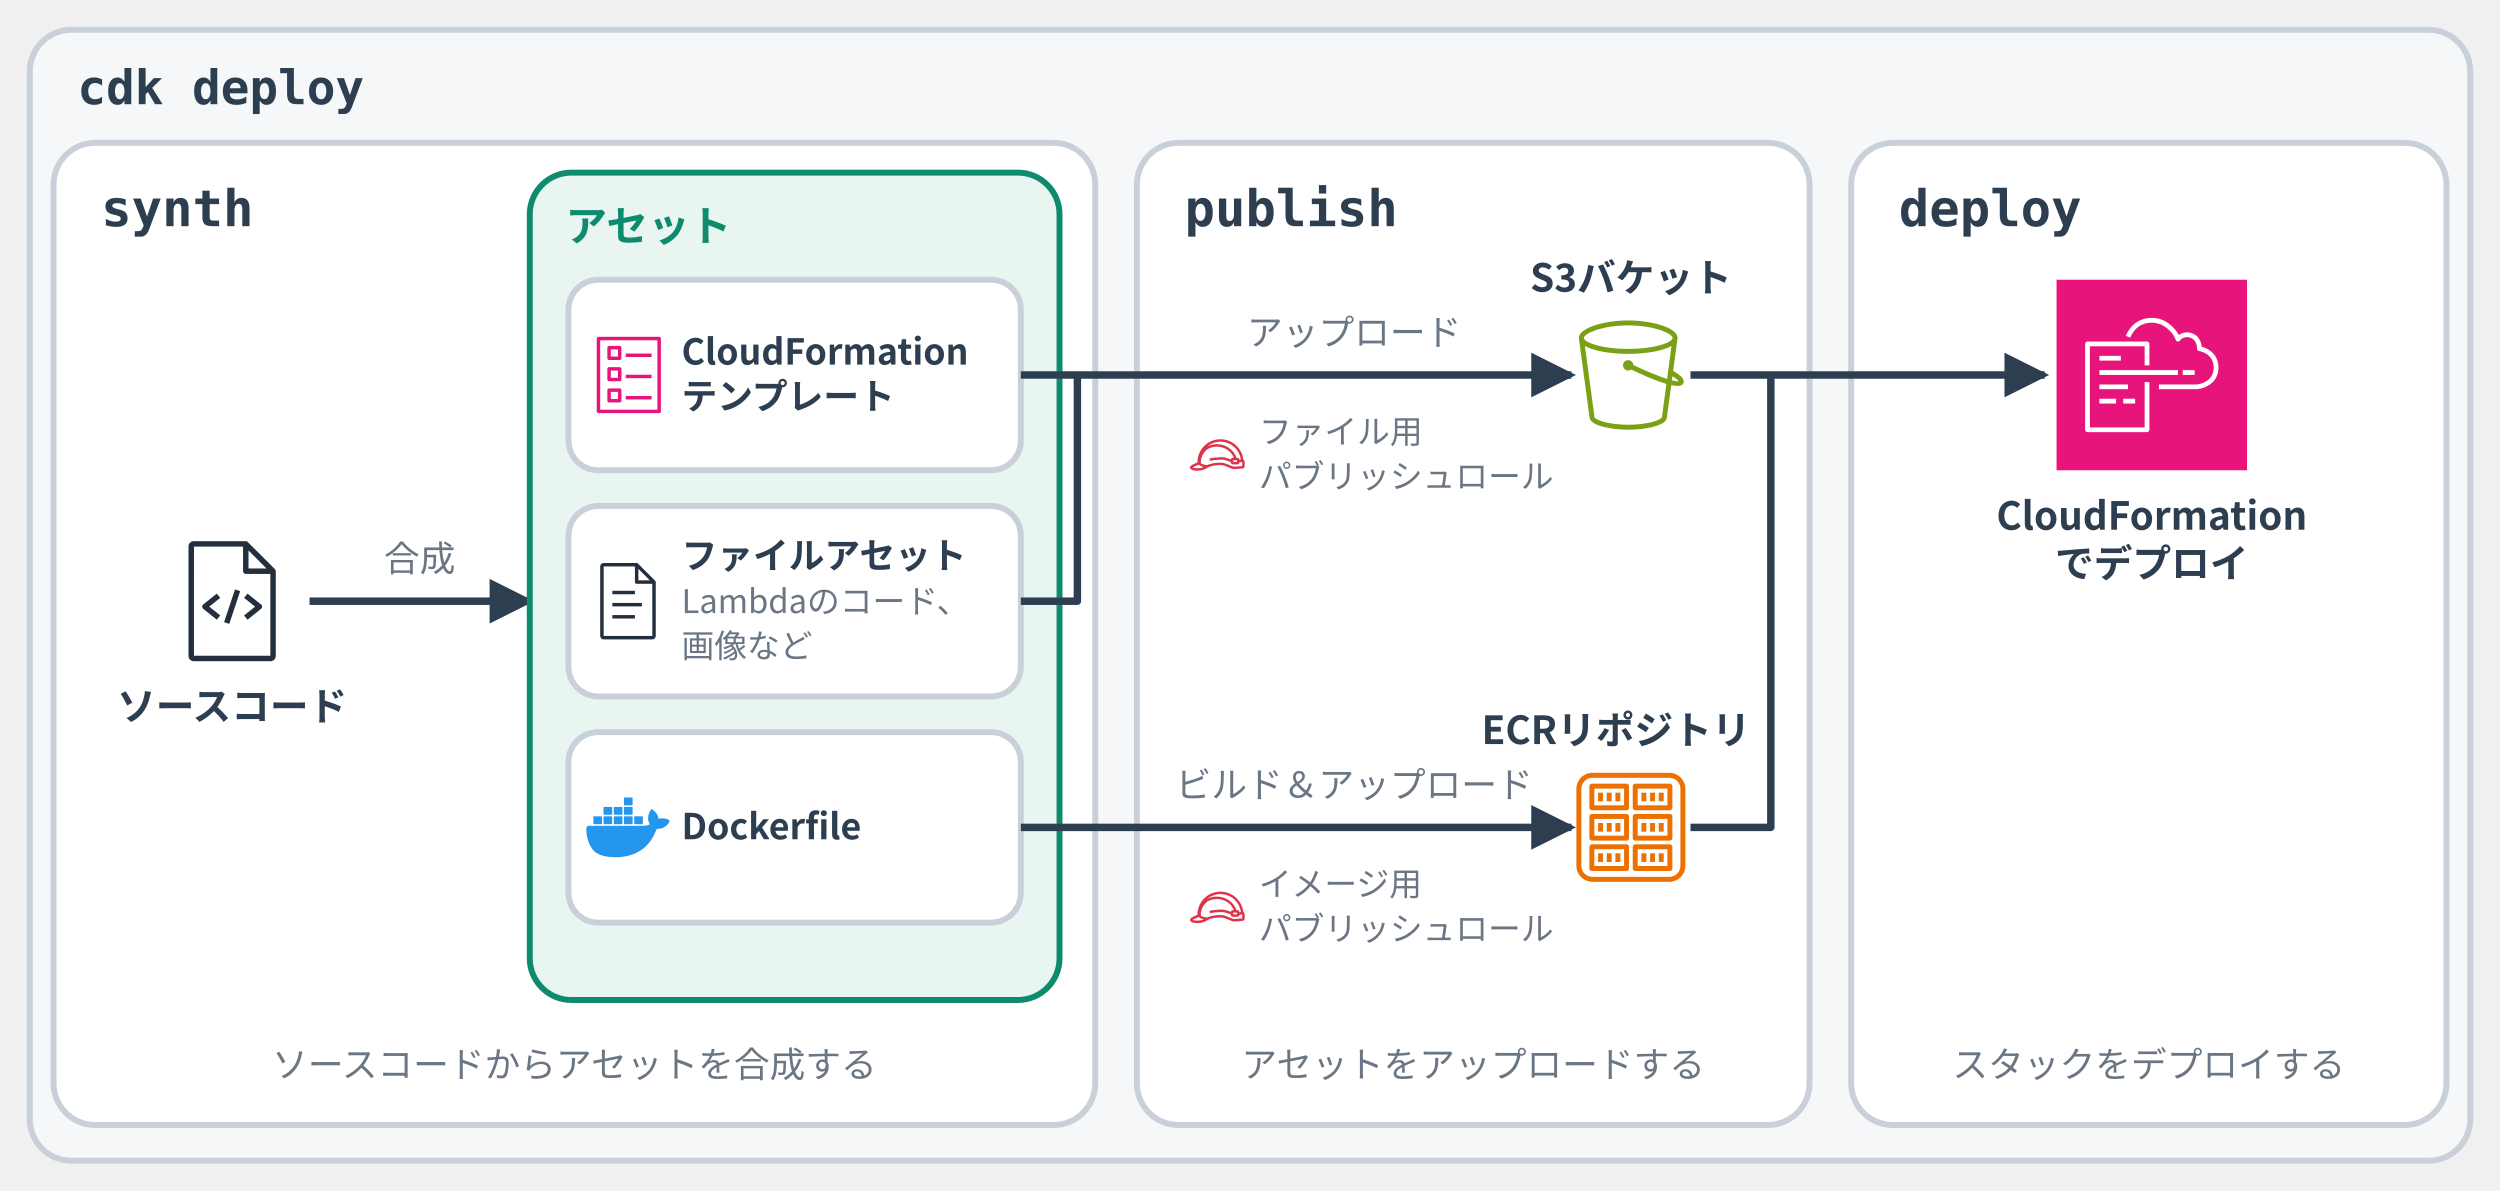
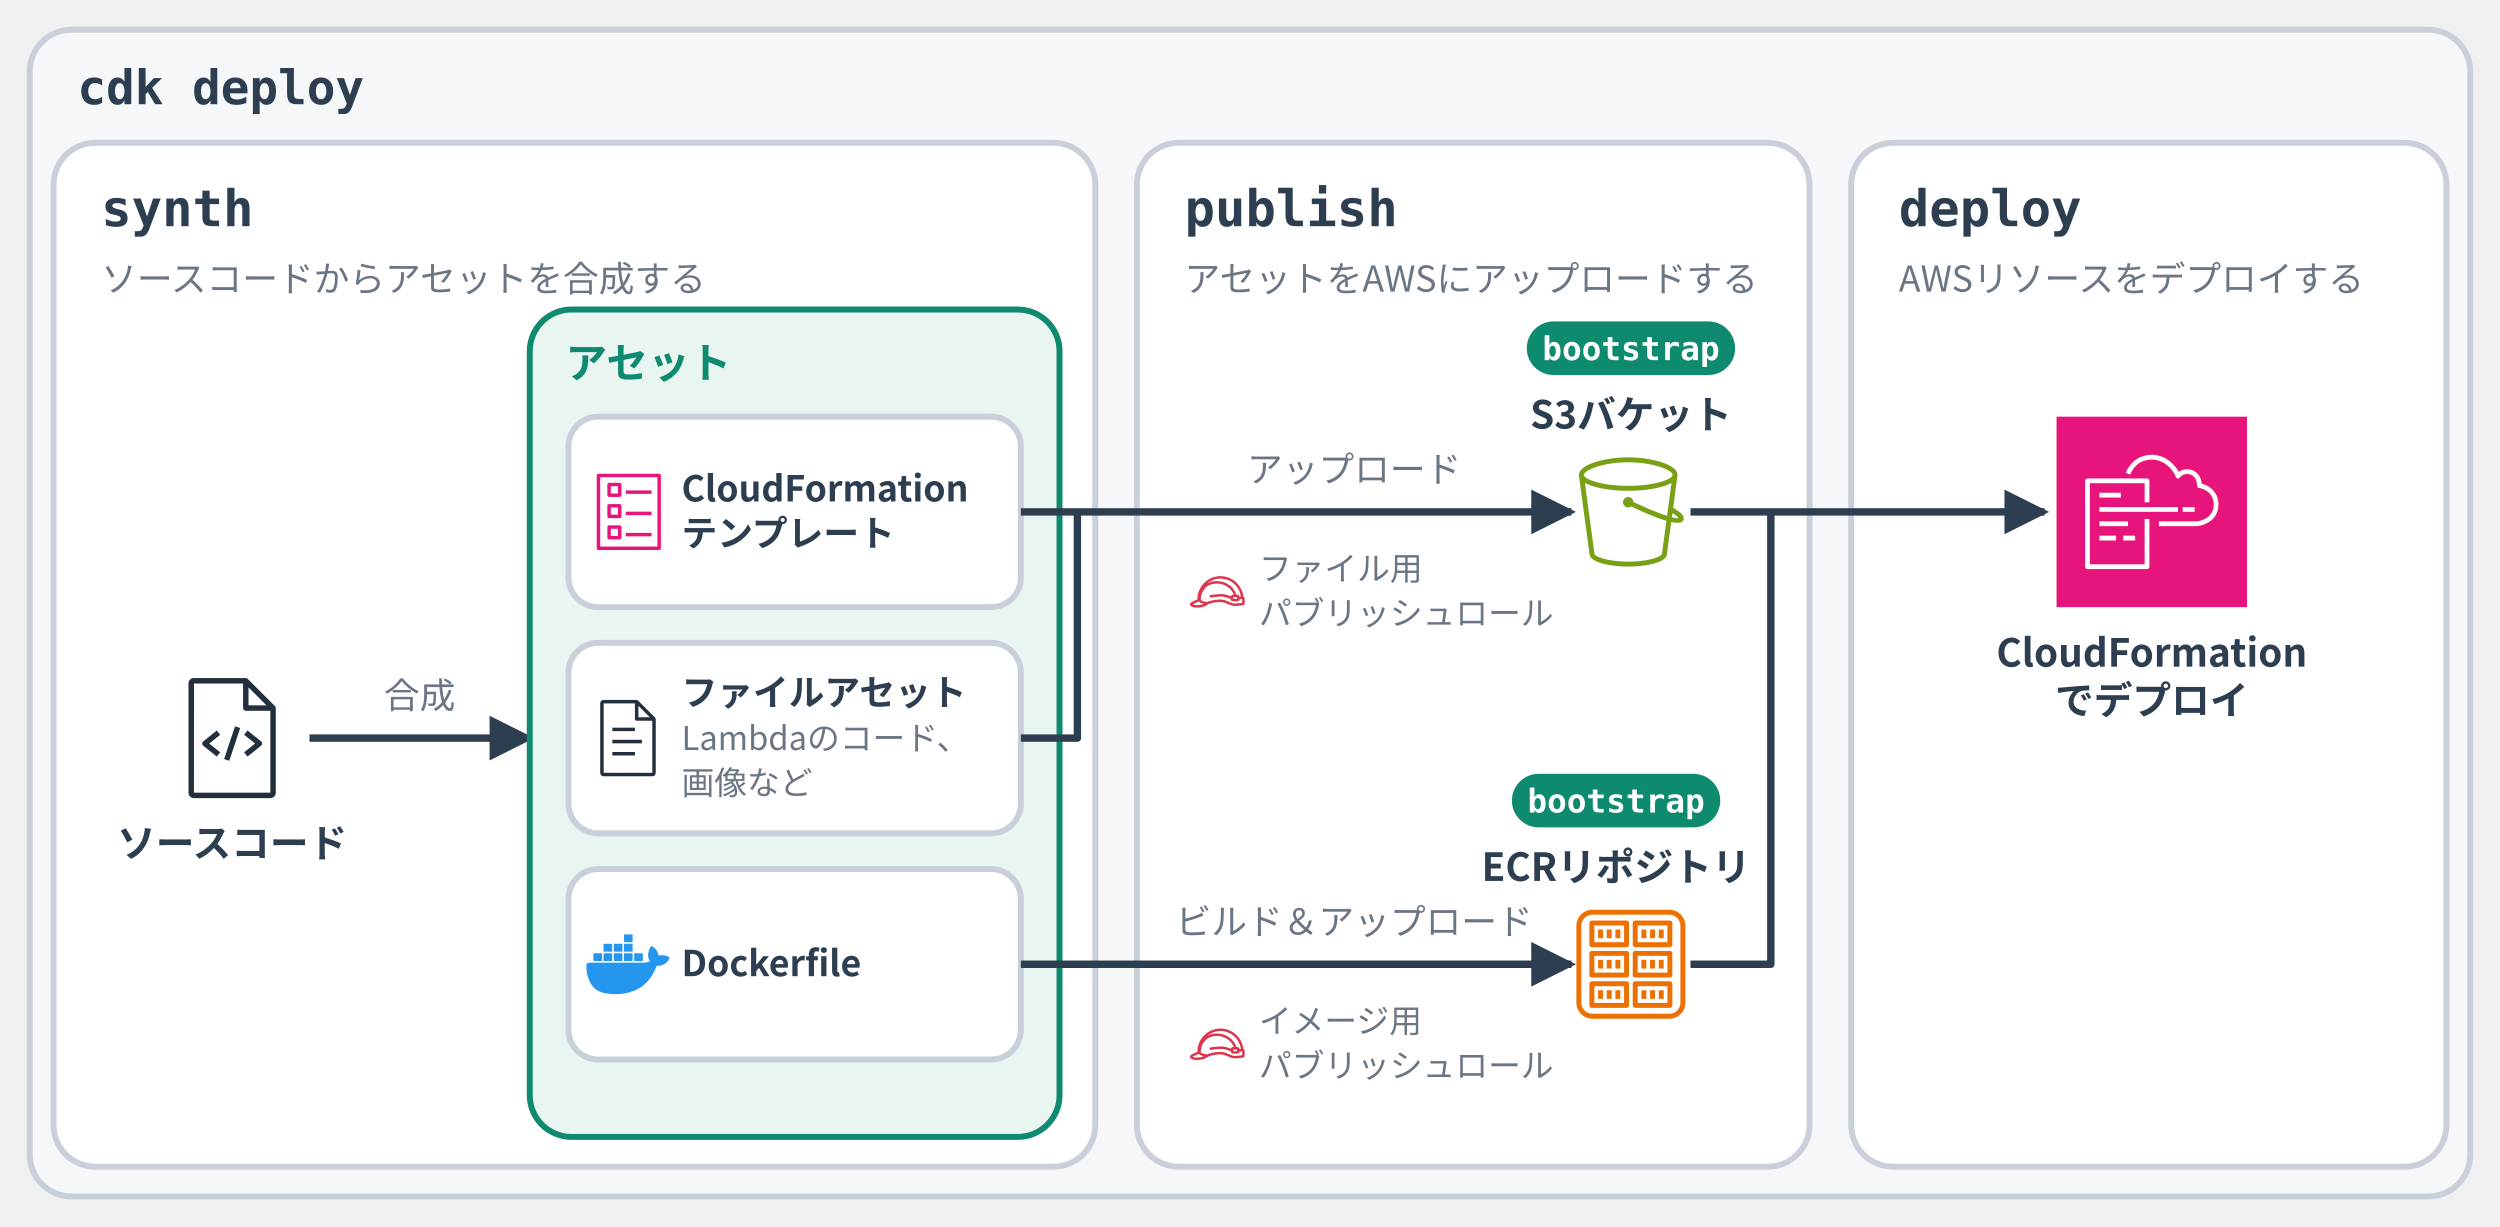
- <svg xmlns="http://www.w3.org/2000/svg" viewBox="0 96 840 400" width="100%" font-family="'Noto Sans JP', 'Noto Sans CJK JP', 'Hiragino Sans', sans-serif">
+ <svg xmlns="http://www.w3.org/2000/svg" viewBox="0 96 840 412" width="100%" font-family="'Noto Sans JP', 'Noto Sans CJK JP', 'Hiragino Sans', sans-serif">
  <defs>
    <marker id="mInk" viewBox="0 0 10 10" refX="9" refY="5" markerWidth="6" markerHeight="6" orient="auto">
      <path d="M0,0 L10,5 L0,10 z" fill="#2c3e50" />
    </marker>
    <marker id="mGreen" viewBox="0 0 10 10" refX="9" refY="5" markerWidth="6" markerHeight="6" orient="auto">
      <path d="M0,0 L10,5 L0,10 z" fill="#0E8A6E" />
    </marker>
  </defs>
  <g transform="translate(-157,88)">
-     <rect x="167" y="18" width="820" height="380" rx="14" fill="#f5f7f9" stroke="#c9d0d9" stroke-width="2" />
+     <rect x="167" y="18" width="820" height="392" rx="14" fill="#f5f7f9" stroke="#c9d0d9" stroke-width="2" />
    <text x="183" y="43" text-anchor="start" font-size="16" font-weight="700" font-family="'Fira Code', monospace" fill="#2c3e50">cdk deploy</text>
  </g>
  <g transform="translate(-157,88)">
-     <rect x="175" y="56" width="350" height="330" rx="14" fill="#ffffff" stroke="#c9d0d9" stroke-width="2" />
+     <rect x="175" y="56" width="350" height="344" rx="14" fill="#ffffff" stroke="#c9d0d9" stroke-width="2" />
    <text x="191" y="84" text-anchor="start" font-size="17" font-weight="700" font-family="'Fira Code', monospace" fill="#2c3e50">synth</text>
-     <text x="350" y="370" text-anchor="middle" font-size="12" fill="#6b7684">ソースコードからアセットを合成する</text>
+     <text x="191" y="106" text-anchor="start" font-size="12" fill="#6b7684">ソースコードからアセットを合成する</text>
  </g>
  <g transform="translate(-157,88)">
-     <svg x="213.0" y="188" width="44" height="44" viewBox="0 0 48 48">
+     <svg x="213.0" y="234" width="44" height="44" viewBox="0 0 48 48">
      <g id="i7-Icon-Resource/General-Resource/Res_Source-Code_48" stroke="none" stroke-width="1" fill="none" fill-rule="evenodd">
        <path d="M25.052,19.684 L26.948,20.317 L22.948,32.317 L21.052,31.684 L25.052,19.684 Z M34.625,25.22 C34.863,25.409 35,25.697 35,26 C35,26.304 34.863,26.592 34.625,26.781 L29.625,30.781 L28.375,29.22 L32.4,26 L28.375,22.781 L29.625,21.22 L34.625,25.22 Z M19.625,22.781 L15.601,26 L19.625,29.22 L18.375,30.781 L13.375,26.781 C13.138,26.592 13,26.304 13,26 C13,25.697 13.138,25.409 13.375,25.22 L18.375,21.22 L19.625,22.781 Z M10,44 L10.007,4 L28,4 L28,13 C28,13.552 28.448,14 29,14 L38,14 L38,44 L10,44 Z M30,5.414 L36.586,12 L30,12 L30,5.414 Z M39.707,12.293 L29.707,2.293 C29.52,2.105 29.266,2 29,2 L10,2 C8.823,2 8,2.822 8,4 L8,44 C8,45.14 8.86,46 10,46 L38,46 C39.141,46 40,45.14 40,44 L40,13 C40,12.734 39.895,12.48 39.707,12.293 L39.707,12.293 Z" id="i7-Fill-1" fill="#232F3D" />
      </g>
    </svg>
-     <text x="235" y="250" text-anchor="middle" font-size="13" font-weight="700" fill="#2c3e50">ソースコード</text>
-     <path d="M261,210 H335" fill="none" stroke="#2c3e50" stroke-width="2.5" stroke-linejoin="round" marker-end="url(#mInk)" />
-     <text x="298" y="200" text-anchor="middle" font-size="12" fill="#6b7684">合成</text>
+     <text x="235" y="296" text-anchor="middle" font-size="13" font-weight="700" fill="#2c3e50">ソースコード</text>
+     <path d="M261,256 H335" fill="none" stroke="#2c3e50" stroke-width="2.5" stroke-linejoin="round" marker-end="url(#mInk)" />
+     <text x="298" y="246" text-anchor="middle" font-size="12" fill="#6b7684">合成</text>
  </g>
  <g transform="translate(-157,88)">
-     <rect x="335" y="66" width="178" height="278" rx="14" fill="#e9f5f1" stroke="#0E8A6E" stroke-width="2" />
-     <text x="347" y="89" text-anchor="start" font-size="14" font-weight="700" fill="#0E8A6E">アセット</text>
-     <rect x="348" y="102" width="152" height="64" rx="10" fill="#ffffff" stroke="#c9d0d9" stroke-width="2" />
-     <svg x="354.0" y="120.0" width="28" height="28" viewBox="0 0 48 48">
+     <rect x="335" y="112" width="178" height="278" rx="14" fill="#e9f5f1" stroke="#0E8A6E" stroke-width="2" />
+     <text x="347" y="135" text-anchor="start" font-size="14" font-weight="700" fill="#0E8A6E">アセット</text>
+     <rect x="348" y="148" width="152" height="64" rx="10" fill="#ffffff" stroke="#c9d0d9" stroke-width="2" />
+     <svg x="354.0" y="166.0" width="28" height="28" viewBox="0 0 48 48">
      <g id="i8-Icon-Resource/Management-Governance/Res_AWS-CloudFormation_Template_48" stroke="none" stroke-width="1" fill="none" fill-rule="evenodd">
        <path d="M22.734,38.089 L37.593,38.089 L37.593,36.089 L22.734,36.089 L22.734,38.089 Z M22.734,25.852 L37.593,25.852 L37.593,23.852 L22.734,23.852 L22.734,25.852 Z M22.734,13.615 L37.593,13.615 L37.593,11.615 L22.734,11.615 L22.734,13.615 Z M14.118,37.838 L18.237,37.838 L18.237,33.719 L14.118,33.719 L14.118,37.838 Z M13.118,39.838 L19.238,39.838 C19.79,39.838 20.238,39.391 20.238,38.838 L20.238,32.719 C20.238,32.166 19.79,31.719 19.238,31.719 L13.118,31.719 C12.566,31.719 12.118,32.166 12.118,32.719 L12.118,38.838 C12.118,39.391 12.566,39.838 13.118,39.838 L13.118,39.838 Z M14.118,25.6 L18.237,25.6 L18.237,21.481 L14.118,21.481 L14.118,25.6 Z M13.118,27.601 L19.238,27.601 C19.79,27.601 20.238,27.153 20.238,26.601 L20.238,20.481 C20.238,19.929 19.79,19.481 19.238,19.481 L13.118,19.481 C12.566,19.481 12.118,19.929 12.118,20.481 L12.118,26.601 C12.118,27.153 12.566,27.601 13.118,27.601 L13.118,27.601 Z M14.118,13.363 L18.237,13.363 L18.237,9.244 L14.118,9.244 L14.118,13.363 Z M13.118,15.363 L19.238,15.363 C19.79,15.363 20.238,14.916 20.238,14.363 L20.238,8.244 C20.238,7.691 19.79,7.244 19.238,7.244 L13.118,7.244 C12.566,7.244 12.118,7.691 12.118,8.244 L12.118,14.363 C12.118,14.916 12.566,15.363 13.118,15.363 L13.118,15.363 Z M8,43.956 L40.963,43.956 L40.963,4 L8,4 L8,43.956 Z M41.963,2 L7,2 C6.448,2 6,2.447 6,3 L6,44.956 C6,45.509 6.448,45.956 7,45.956 L41.963,45.956 C42.516,45.956 42.963,45.509 42.963,44.956 L42.963,3 C42.963,2.447 42.516,2 41.963,2 L41.963,2 Z" id="i8-AWS-CloudFormation_template_Resource-Icon_light-bg" fill="#E7157B" />
      </g>
    </svg>
-     <text x="386" y="130.5" text-anchor="start" font-size="12" font-weight="700" fill="#2c3e50">CloudFormation</text>
-     <text x="386" y="145.5" text-anchor="start" font-size="12" font-weight="700" fill="#2c3e50">テンプレート</text>
-     <rect x="348" y="178" width="152" height="64" rx="10" fill="#ffffff" stroke="#c9d0d9" stroke-width="2" />
-     <svg x="354.0" y="196.0" width="28" height="28" viewBox="0 0 48 48">
+     <text x="386" y="176.5" text-anchor="start" font-size="12" font-weight="700" fill="#2c3e50">CloudFormation</text>
+     <text x="386" y="191.5" text-anchor="start" font-size="12" font-weight="700" fill="#2c3e50">テンプレート</text>
+     <rect x="348" y="224" width="152" height="64" rx="10" fill="#ffffff" stroke="#c9d0d9" stroke-width="2" />
+     <svg x="354.0" y="242.0" width="28" height="28" viewBox="0 0 48 48">
      <g id="i9-Icon-Resource/General-Resource/Res_Document_48" stroke="none" stroke-width="1" fill="none" fill-rule="evenodd">
        <path d="M15,20 L28,20 L28,18 L15,18 L15,20 Z M15,34 L28,34 L28,32 L15,32 L15,34 Z M15,27 L32,27 L32,25 L15,25 L15,27 Z M10,44 L10.007,4 L28,4 L28,13 C28,13.552 28.447,14 29,14 L38,14 L38.025,44 L10,44 Z M30,5.414 L36.586,12 L30,12 L30,5.414 Z M39.707,12.293 L29.707,2.293 C29.52,2.105 29.266,2 29,2 L10,2 C8.822,2 8,2.822 8,4 L8,44 C8,45.14 8.859,46 10,46 L38.025,46 C39.151,46 40,45.14 40,44 L40,13 C40,12.735 39.895,12.48 39.707,12.293 L39.707,12.293 Z" id="i9-Fill-1" fill="#232F3D" />
      </g>
    </svg>
-     <text x="386" y="199.0" text-anchor="start" font-size="12" font-weight="700" fill="#2c3e50">ファイルアセット</text>
-     <text x="386" y="214.0" text-anchor="start" font-size="11" fill="#6b7684">Lambdaのコード、</text>
-     <text x="386" y="229.0" text-anchor="start" font-size="11" fill="#6b7684">画像など</text>
-     <rect x="348" y="254" width="152" height="64" rx="10" fill="#ffffff" stroke="#c9d0d9" stroke-width="2" />
-     <svg x="354.0" y="272.0" width="28" height="28" viewBox="0 0 24 24">
+     <text x="386" y="245.0" text-anchor="start" font-size="12" font-weight="700" fill="#2c3e50">ファイルアセット</text>
+     <text x="386" y="260.0" text-anchor="start" font-size="11" fill="#6b7684">Lambdaのコード、</text>
+     <text x="386" y="275.0" text-anchor="start" font-size="11" fill="#6b7684">画像など</text>
+     <rect x="348" y="300" width="152" height="64" rx="10" fill="#ffffff" stroke="#c9d0d9" stroke-width="2" />
+     <svg x="354.0" y="318.0" width="28" height="28" viewBox="0 0 24 24">
      <path fill="#2496ED" d="M13.983 11.078h2.119a.186.186 0 00.186-.185V9.006a.186.186 0 00-.186-.186h-2.119a.185.185 0 00-.185.185v1.888c0 .102.083.185.185.185m-2.954-5.43h2.118a.186.186 0 00.186-.186V3.574a.186.186 0 00-.186-.185h-2.118a.185.185 0 00-.185.185v1.888c0 .102.082.185.185.185m0 2.716h2.118a.187.187 0 00.186-.186V6.29a.186.186 0 00-.186-.185h-2.118a.185.185 0 00-.185.185v1.887c0 .102.082.185.185.186m-2.93 0h2.12a.186.186 0 00.184-.186V6.29a.185.185 0 00-.185-.185H8.1a.185.185 0 00-.185.185v1.887c0 .102.083.185.185.186m-2.964 0h2.119a.186.186 0 00.185-.186V6.29a.185.185 0 00-.185-.185H5.136a.186.186 0 00-.186.185v1.887c0 .102.084.185.186.186m5.893 2.715h2.118a.186.186 0 00.186-.185V9.006a.186.186 0 00-.186-.186h-2.118a.185.185 0 00-.185.185v1.888c0 .102.082.185.185.185m-2.93 0h2.12a.185.185 0 00.184-.185V9.006a.185.185 0 00-.184-.186h-2.12a.185.185 0 00-.184.185v1.888c0 .102.083.185.185.185m-2.964 0h2.119a.185.185 0 00.185-.185V9.006a.185.185 0 00-.184-.186h-2.12a.186.186 0 00-.186.186v1.887c0 .102.084.185.186.185m-2.92 0h2.12a.185.185 0 00.184-.185V9.006a.185.185 0 00-.184-.186h-2.12a.185.185 0 00-.184.185v1.888c0 .102.082.185.185.185M23.763 9.89c-.065-.051-.672-.51-1.954-.51-.338.001-.676.03-1.01.087-.248-1.7-1.653-2.53-1.716-2.566l-.344-.199-.226.327c-.284.438-.49.922-.612 1.43-.23.97-.09 1.882.403 2.661-.595.332-1.55.413-1.744.42H.751a.751.751 0 00-.75.748 11.376 11.376 0 00.692 4.062c.545 1.428 1.355 2.48 2.41 3.124 1.18.723 3.1 1.137 5.275 1.137.983.003 1.963-.086 2.93-.266a12.248 12.248 0 003.823-1.389c.98-.567 1.86-1.288 2.61-2.136 1.252-1.418 1.998-2.997 2.553-4.4h.221c1.372 0 2.215-.549 2.68-1.009.309-.293.55-.65.707-1.046l.098-.288Z" />
    </svg>
-     <text x="386" y="290.0" text-anchor="start" font-size="12" font-weight="700" fill="#2c3e50">Dockerfile</text>
+     <text x="386" y="336.0" text-anchor="start" font-size="12" font-weight="700" fill="#2c3e50">Dockerfile</text>
  </g>
  <g transform="translate(-157,88)">
-     <rect x="539" y="56" width="226" height="330" rx="14" fill="#ffffff" stroke="#c9d0d9" stroke-width="2" />
+     <rect x="539" y="56" width="226" height="344" rx="14" fill="#ffffff" stroke="#c9d0d9" stroke-width="2" />
    <text x="555" y="84" text-anchor="start" font-size="17" font-weight="700" font-family="'Fira Code', monospace" fill="#2c3e50">publish</text>
-     <text x="652" y="370" text-anchor="middle" font-size="12" fill="#6b7684">アセットをアップロードする</text>
-     <svg x="685.0" y="114" width="40" height="40" viewBox="0 0 48 48">
+     <text x="555" y="106" text-anchor="start" font-size="12" fill="#6b7684">アセットをAWSにアップロードする</text>
+     <svg x="685.0" y="160" width="40" height="40" viewBox="0 0 48 48">
      <g id="i11-Icon-Resource/Storage/Res_Amazon-Simple-Storage-Service_Bucket_48" stroke="none" stroke-width="1" fill="none" fill-rule="evenodd">
        <path d="M40.504,26.16 L40.728,24.494 C42.512,25.581 43.063,26.209 43.223,26.474 C42.75,26.617 41.795,26.491 40.504,26.16 L40.504,26.16 Z M22.802,20.111 C22.802,20.058 22.845,20.015 22.898,20.015 C22.913,20.015 22.924,20.025 22.937,20.032 L22.864,20.179 C22.831,20.169 22.802,20.149 22.802,20.111 L22.802,20.111 Z M36.514,40.798 C36.508,40.843 36.505,40.887 36.505,40.931 C36.505,41.086 36.126,41.675 34.441,42.34 C33.69,42.637 32.803,42.903 31.803,43.133 C29.228,43.729 26.064,44.057 22.896,44.057 C14.43,44.057 9.289,41.887 9.289,40.931 C9.289,40.887 9.286,40.843 9.28,40.798 L5.441,12.285 C5.688,12.429 5.953,12.566 6.231,12.7 C6.31,12.738 6.396,12.774 6.478,12.812 C6.718,12.923 6.967,13.03 7.227,13.134 C7.339,13.178 7.452,13.222 7.567,13.265 C7.843,13.369 8.128,13.469 8.423,13.565 C8.51,13.594 8.593,13.624 8.681,13.651 C9.06,13.77 9.453,13.884 9.858,13.991 C9.971,14.021 10.088,14.05 10.203,14.078 C10.515,14.158 10.833,14.234 11.158,14.306 C11.299,14.338 11.439,14.369 11.581,14.398 C11.946,14.475 12.319,14.549 12.698,14.618 C12.78,14.633 12.859,14.649 12.942,14.664 C13.4,14.744 13.869,14.818 14.345,14.888 C14.479,14.907 14.615,14.924 14.751,14.942 C15.111,14.992 15.476,15.038 15.844,15.081 C15.994,15.098 16.145,15.116 16.297,15.133 C16.741,15.18 17.189,15.223 17.64,15.262 C17.693,15.266 17.747,15.272 17.802,15.276 C18.306,15.317 18.813,15.35 19.321,15.38 C19.466,15.388 19.611,15.394 19.757,15.401 C20.141,15.42 20.525,15.435 20.909,15.448 C21.06,15.453 21.209,15.458 21.359,15.462 C21.872,15.473 22.385,15.482 22.896,15.482 C23.406,15.482 23.919,15.473 24.432,15.462 C24.582,15.458 24.733,15.453 24.883,15.448 C25.268,15.435 25.651,15.42 26.034,15.401 C26.181,15.394 26.326,15.388 26.472,15.38 C26.981,15.35 27.487,15.317 27.99,15.276 C28.046,15.271 28.101,15.265 28.156,15.262 C28.607,15.223 29.052,15.18 29.494,15.133 C29.648,15.116 29.799,15.098 29.951,15.081 C30.317,15.038 30.681,14.992 31.04,14.943 C31.177,14.925 31.315,14.907 31.45,14.887 C31.925,14.818 32.393,14.744 32.852,14.664 C32.935,14.649 33.016,14.633 33.099,14.617 C33.477,14.549 33.848,14.475 34.213,14.398 C34.356,14.369 34.495,14.338 34.636,14.306 C34.961,14.233 35.279,14.157 35.592,14.078 C35.706,14.049 35.823,14.021 35.936,13.992 C36.342,13.884 36.735,13.77 37.114,13.651 C37.201,13.624 37.283,13.595 37.368,13.566 C37.665,13.47 37.952,13.369 38.23,13.264 C38.343,13.222 38.455,13.179 38.566,13.135 C38.828,13.03 39.079,12.922 39.322,12.81 C39.401,12.773 39.485,12.738 39.563,12.701 C39.841,12.567 40.107,12.429 40.354,12.285 L38.562,25.591 C34.925,24.424 29.817,22.307 24.982,20.008 C24.927,18.901 24.018,18.015 22.898,18.015 C21.742,18.015 20.802,18.956 20.802,20.111 C20.802,21.266 21.742,22.206 22.898,22.206 C23.352,22.206 23.77,22.057 24.113,21.81 C28.445,23.889 33.976,26.342 38.293,27.588 L36.514,40.798 Z M22.896,4 C33.315,4 40.656,7.228 40.792,9.021 L40.766,9.229 C40.748,9.291 40.709,9.354 40.676,9.418 C40.649,9.47 40.629,9.52 40.592,9.573 C40.548,9.635 40.483,9.698 40.426,9.761 C40.375,9.816 40.332,9.871 40.271,9.927 C40.203,9.988 40.116,10.051 40.035,10.113 C39.96,10.171 39.894,10.228 39.808,10.287 C39.717,10.347 39.608,10.409 39.506,10.471 C39.407,10.53 39.316,10.59 39.205,10.649 C39.095,10.709 38.966,10.767 38.845,10.827 C38.721,10.888 38.605,10.948 38.469,11.009 C38.34,11.066 38.193,11.123 38.055,11.18 C37.905,11.24 37.764,11.302 37.604,11.361 C37.456,11.417 37.29,11.471 37.133,11.525 C36.962,11.584 36.798,11.644 36.616,11.702 C36.447,11.756 36.261,11.806 36.082,11.859 C35.892,11.915 35.709,11.972 35.509,12.026 C35.317,12.078 35.11,12.126 34.91,12.176 C34.703,12.227 34.503,12.28 34.286,12.33 C34.07,12.379 33.838,12.424 33.612,12.471 C33.394,12.516 33.182,12.564 32.954,12.607 C32.714,12.653 32.457,12.694 32.207,12.737 C31.977,12.776 31.754,12.818 31.515,12.855 C31.255,12.895 30.979,12.931 30.709,12.968 C30.465,13.001 30.227,13.038 29.975,13.068 C29.682,13.104 29.373,13.134 29.07,13.165 C28.826,13.191 28.59,13.22 28.34,13.242 C28.004,13.273 27.652,13.296 27.306,13.32 C27.073,13.338 26.848,13.358 26.61,13.373 C26.231,13.395 25.834,13.409 25.441,13.426 C25.225,13.434 25.015,13.447 24.794,13.454 C24.175,13.472 23.542,13.482 22.896,13.482 C22.25,13.482 21.617,13.472 20.997,13.454 C20.775,13.447 20.563,13.433 20.343,13.425 C19.953,13.409 19.56,13.395 19.182,13.373 C18.932,13.357 18.694,13.336 18.449,13.318 C18.116,13.294 17.776,13.272 17.453,13.242 C17.202,13.22 16.966,13.19 16.721,13.165 C16.418,13.134 16.109,13.104 15.817,13.068 C15.567,13.038 15.33,13.002 15.087,12.968 C14.817,12.931 14.539,12.896 14.278,12.855 C14.03,12.817 13.798,12.773 13.559,12.732 C13.318,12.69 13.071,12.651 12.84,12.607 C12.608,12.563 12.393,12.515 12.169,12.469 C11.947,12.422 11.719,12.378 11.506,12.329 C11.29,12.28 11.091,12.227 10.884,12.176 C10.684,12.126 10.476,12.078 10.285,12.026 C10.082,11.972 9.897,11.914 9.704,11.857 C9.528,11.806 9.345,11.755 9.178,11.702 C8.993,11.643 8.827,11.583 8.654,11.522 C8.499,11.469 8.336,11.416 8.191,11.361 C8.029,11.302 7.888,11.239 7.738,11.179 C7.6,11.122 7.453,11.065 7.325,11.009 C7.191,10.948 7.074,10.888 6.95,10.827 C6.829,10.767 6.699,10.709 6.589,10.648 C6.479,10.589 6.387,10.529 6.287,10.469 C6.186,10.408 6.077,10.347 5.987,10.287 C5.9,10.227 5.832,10.169 5.756,10.11 C5.677,10.049 5.591,9.987 5.525,9.927 C5.462,9.87 5.418,9.813 5.366,9.758 C5.31,9.696 5.247,9.634 5.203,9.573 C5.165,9.519 5.146,9.467 5.118,9.413 C5.086,9.351 5.047,9.289 5.03,9.229 L5.002,9.02 C5.141,7.227 12.48,4 22.896,4 L22.896,4 Z M45.255,26.257 C45.042,25.107 43.717,23.889 41.018,22.347 L42.734,9.595 L42.734,9.591 L42.734,9.59 L42.785,9.2 C42.791,9.157 42.794,9.114 42.794,9.071 C42.794,4.904 32.308,2 22.896,2 C13.485,2 3,4.904 3,9.071 C3,9.115 3.003,9.159 3.009,9.203 L3.061,9.593 L3.061,9.595 L7.29,41.009 C7.421,44.685 16.903,46.057 22.896,46.057 C26.211,46.057 29.534,45.711 32.253,45.082 C33.348,44.83 34.331,44.533 35.175,44.2 C37.341,43.345 38.46,42.271 38.504,41.009 L40.245,28.08 C41.197,28.282 42.062,28.405 42.781,28.405 C43.75,28.405 44.475,28.2 44.867,27.732 C45.217,27.316 45.355,26.792 45.255,26.257 L45.255,26.257 Z" id="i11-AWS-Amazon-Simple-Storage_Bucket_Resource-Icon_light-bg" fill="#7AA116" />
      </g>
    </svg>
-     <text x="705" y="106" text-anchor="middle" font-size="13" font-weight="700" fill="#2c3e50">S3バケット</text>
-     <svg x="685.0" y="266" width="40" height="40" viewBox="0 0 48 48">
+     <text x="705" y="152" text-anchor="middle" font-size="13" font-weight="700" fill="#2c3e50">S3バケット</text>
+     <svg x="685.0" y="312" width="40" height="40" viewBox="0 0 48 48">
      <g id="i12-Icon-Resource/Containers/Res_Amazon-Elastic-Container-Registry_Registry_48" stroke="none" stroke-width="1" fill="none" fill-rule="evenodd">
        <path d="M35.207,37.954 L37.207,37.954 L37.207,34.459 L35.207,34.459 L35.207,37.954 Z M31.711,37.954 L33.711,37.954 L33.711,34.459 L31.711,34.459 L31.711,37.954 Z M28.216,37.954 L30.216,37.954 L30.216,34.459 L28.216,34.459 L28.216,37.954 Z M26.721,39.576 L38.702,39.576 L38.702,32.837 L26.721,32.837 L26.721,39.576 Z M39.702,30.837 L25.72,30.837 C25.168,30.837 24.72,31.284 24.72,31.837 L24.72,40.576 C24.72,41.129 25.168,41.576 25.72,41.576 L39.702,41.576 C40.255,41.576 40.702,41.129 40.702,40.576 L40.702,31.837 C40.702,31.284 40.255,30.837 39.702,30.837 L39.702,30.837 Z M35.207,25.721 L37.207,25.721 L37.207,22.225 L35.207,22.225 L35.207,25.721 Z M31.711,25.721 L33.711,25.721 L33.711,22.225 L31.711,22.225 L31.711,25.721 Z M28.216,25.721 L30.216,25.721 L30.216,22.225 L28.216,22.225 L28.216,25.721 Z M26.721,27.342 L38.702,27.342 L38.702,20.604 L26.721,20.604 L26.721,27.342 Z M39.702,18.604 L25.72,18.604 C25.168,18.604 24.72,19.051 24.72,19.604 L24.72,28.342 C24.72,28.895 25.168,29.342 25.72,29.342 L39.702,29.342 C40.255,29.342 40.702,28.895 40.702,28.342 L40.702,19.604 C40.702,19.051 40.255,18.604 39.702,18.604 L39.702,18.604 Z M35.207,13.486 L37.207,13.486 L37.207,9.991 L35.207,9.991 L35.207,13.486 Z M31.711,13.486 L33.711,13.486 L33.711,9.991 L31.711,9.991 L31.711,13.486 Z M28.216,13.486 L30.216,13.486 L30.216,9.991 L28.216,9.991 L28.216,13.486 Z M26.721,15.108 L38.702,15.108 L38.702,8.369 L26.721,8.369 L26.721,15.108 Z M39.702,6.369 L25.72,6.369 C25.168,6.369 24.72,6.817 24.72,7.369 L24.72,16.108 C24.72,16.661 25.168,17.108 25.72,17.108 L39.702,17.108 C40.255,17.108 40.702,16.661 40.702,16.108 L40.702,7.369 C40.702,6.817 40.255,6.369 39.702,6.369 L39.702,6.369 Z M17.729,37.954 L19.729,37.954 L19.729,34.459 L17.729,34.459 L17.729,37.954 Z M14.234,37.954 L16.234,37.954 L16.234,34.459 L14.234,34.459 L14.234,37.954 Z M10.738,37.954 L12.738,37.954 L12.738,34.459 L10.738,34.459 L10.738,37.954 Z M9.243,39.576 L21.224,39.576 L21.224,32.837 L9.243,32.837 L9.243,39.576 Z M22.224,30.837 L8.243,30.837 C7.69,30.837 7.243,31.284 7.243,31.837 L7.243,40.576 C7.243,41.129 7.69,41.576 8.243,41.576 L22.224,41.576 C22.777,41.576 23.224,41.129 23.224,40.576 L23.224,31.837 C23.224,31.284 22.777,30.837 22.224,30.837 L22.224,30.837 Z M17.729,25.721 L19.729,25.721 L19.729,22.225 L17.729,22.225 L17.729,25.721 Z M14.234,25.721 L16.234,25.721 L16.234,22.225 L14.234,22.225 L14.234,25.721 Z M10.738,25.721 L12.738,25.721 L12.738,22.225 L10.738,22.225 L10.738,25.721 Z M9.243,27.342 L21.224,27.342 L21.224,20.604 L9.243,20.604 L9.243,27.342 Z M22.224,18.604 L8.243,18.604 C7.69,18.604 7.243,19.051 7.243,19.604 L7.243,28.342 C7.243,28.895 7.69,29.342 8.243,29.342 L22.224,29.342 C22.777,29.342 23.224,28.895 23.224,28.342 L23.224,19.604 C23.224,19.051 22.777,18.604 22.224,18.604 L22.224,18.604 Z M17.729,13.486 L19.729,13.486 L19.729,9.991 L17.729,9.991 L17.729,13.486 Z M14.234,13.486 L16.234,13.486 L16.234,9.991 L14.234,9.991 L14.234,13.486 Z M10.738,13.486 L12.738,13.486 L12.738,9.991 L10.738,9.991 L10.738,13.486 Z M9.243,15.108 L21.224,15.108 L21.224,8.369 L9.243,8.369 L9.243,15.108 Z M22.224,6.369 L8.243,6.369 C7.69,6.369 7.243,6.817 7.243,7.369 L7.243,16.108 C7.243,16.661 7.69,17.108 8.243,17.108 L22.224,17.108 C22.777,17.108 23.224,16.661 23.224,16.108 L23.224,7.369 C23.224,6.817 22.777,6.369 22.224,6.369 L22.224,6.369 Z M43.945,39.497 C43.945,41.95 41.95,43.945 39.497,43.945 L8.448,43.945 C5.995,43.945 4,41.95 4,39.497 L4,8.448 C4,5.995 5.995,4 8.448,4 L39.497,4 C41.95,4 43.945,5.995 43.945,8.448 L43.945,39.497 Z M39.497,2 L8.448,2 C4.892,2 2,4.893 2,8.448 L2,39.497 C2,43.053 4.892,45.945 8.448,45.945 L39.497,45.945 C43.053,45.945 45.945,43.053 45.945,39.497 L45.945,8.448 C45.945,4.893 43.053,2 39.497,2 L39.497,2 Z" id="i12-Amazon-Elastic-Container-Registry-Registry_Resource-Icon_light-bg" fill="#ED7100" />
      </g>
    </svg>
-     <text x="700" y="258" text-anchor="middle" font-size="13" font-weight="700" fill="#2c3e50">ECRリポジトリ</text>
+     <text x="700" y="304" text-anchor="middle" font-size="13" font-weight="700" fill="#2c3e50">ECRリポジトリ</text>
+     <rect x="670" y="116" width="70" height="18" rx="9" fill="#0E8A6E" />
+     <text x="705" y="129" text-anchor="middle" font-size="11" font-weight="700" font-family="'Fira Code', monospace" fill="#ffffff">bootstrap</text>
+     <rect x="665" y="268" width="70" height="18" rx="9" fill="#0E8A6E" />
+     <text x="700" y="281" text-anchor="middle" font-size="11" font-weight="700" font-family="'Fira Code', monospace" fill="#ffffff">bootstrap</text>
  </g>
  <g transform="translate(-157,88)">
-     <path d="M500,210 H519 V134" fill="none" stroke="#2c3e50" stroke-width="2.5" stroke-linejoin="round" />
-     <path d="M500,134 H685" fill="none" stroke="#2c3e50" stroke-width="2.5" stroke-linejoin="round" marker-end="url(#mInk)" />
-     <text x="612" y="124" text-anchor="middle" font-size="12" fill="#6b7684">アップロード</text>
-     <svg x="556.0" y="151.0" width="20" height="20" viewBox="0 0 48 48">
+     <path d="M500,256 H519 V180" fill="none" stroke="#2c3e50" stroke-width="2.5" stroke-linejoin="round" />
+     <path d="M500,180 H685" fill="none" stroke="#2c3e50" stroke-width="2.5" stroke-linejoin="round" marker-end="url(#mInk)" />
+     <text x="612" y="170" text-anchor="middle" font-size="12" fill="#6b7684">アップロード</text>
+     <svg x="556.0" y="197.0" width="20" height="20" viewBox="0 0 48 48">
      <g id="i13-Icon-Resource/Security-Identity-and-Compliance/Res_AWS-Identity-Access-Management_Role_48" stroke="none" stroke-width="1" fill="none" fill-rule="evenodd">
        <path d="M44.083,32.581 C43.927,32.592 43.77,32.604 43.621,32.619 C43.099,32.662 42.553,32.714 42.001,32.772 L41.833,32.79 C40.068,32.972 38.07,33.177 37.119,33.047 C36.525,32.962 35.431,32.487 34.271,31.984 C32.305,31.132 29.857,30.07 27.644,29.9 C24.598,29.666 19.335,30.24 15.941,31.831 C13.979,31.743 12.159,31.215 10.745,30.343 C10.739,30.071 10.733,29.799 10.733,29.694 C10.733,25.558 12.671,21.679 16.053,19.044 C18.35,17.701 20.997,16.992 23.713,16.992 C29.834,16.992 35.266,20.609 37.385,25.934 L36.572,25.934 C35.758,25.934 35.076,26.51 34.909,27.274 C34.771,27.222 34.645,27.175 34.497,27.118 C32.468,26.335 29.684,25.264 26.466,25.455 C21.761,25.731 19.446,26.015 17.623,26.535 L18.172,28.459 C19.84,27.982 22.04,27.719 26.583,27.451 C29.367,27.293 31.92,28.269 33.777,28.984 C34.172,29.137 34.529,29.27 34.868,29.391 L34.868,29.596 C34.868,30.535 35.633,31.3 36.572,31.3 L40.219,31.3 C41.156,31.3 41.92,30.538 41.923,29.602 L42.277,29.57 C42.87,29.517 43.415,29.464 43.872,29.419 L44.083,29.398 L44.083,32.581 Z M9.799,34.249 C7.149,34.612 5.057,34.288 4.191,33.753 C4.716,33.382 5.901,32.863 6.735,32.499 C7.457,32.184 8.188,31.851 8.895,31.495 C10.049,32.374 11.478,33.033 13.06,33.426 C12.145,33.794 11.012,34.084 9.799,34.249 L9.799,34.249 Z M36.868,29.3 L39.923,29.3 L39.923,27.934 L36.868,27.934 L36.868,29.3 Z M26.586,13 C34.954,13 41.982,19.295 43.017,27.492 C42.729,27.52 42.425,27.549 42.104,27.578 L41.919,27.594 C41.895,26.676 41.144,25.934 40.219,25.934 L39.508,25.934 C37.307,19.457 30.932,14.992 23.713,14.992 C21.039,14.992 18.423,15.604 16.072,16.767 C16.089,16.753 16.103,16.738 16.118,16.725 C19.059,14.323 22.776,13 26.586,13 L26.586,13 Z M45.527,27.794 C45.382,27.663 45.211,27.568 45.029,27.496 C43.983,18.185 36.05,11 26.586,11 C22.317,11 18.15,12.483 14.854,15.175 C10.501,18.719 8.005,23.97 8.005,29.581 C8.005,29.622 8.008,29.663 8.008,29.704 C7.341,30.039 6.636,30.359 5.935,30.666 C3.799,31.6 2.256,32.274 2.026,33.492 C1.968,33.801 1.958,34.406 2.546,34.994 C3.583,36.031 5.573,36.403 7.595,36.403 C8.437,36.403 9.283,36.339 10.069,36.231 C11.408,36.049 13.908,35.558 15.605,34.316 C18.283,32.375 24.338,31.649 27.491,31.894 C29.37,32.039 31.646,33.026 33.476,33.819 C34.872,34.426 35.976,34.904 36.842,35.027 C38.033,35.19 39.978,34.99 42.037,34.779 L42.21,34.762 C42.748,34.704 43.278,34.654 43.802,34.611 C44.017,34.59 44.23,34.575 44.514,34.555 C45.394,34.493 46.083,33.755 46.083,32.875 L46.083,29.046 C46.083,28.568 45.881,28.112 45.527,27.794 L45.527,27.794 Z" id="i13-AWS-Identity-and-Access-Management_Role_Resource-Icon_light-bg" fill="#DD344C" />
      </g>
    </svg>
-     <text x="580" y="157" text-anchor="start" font-size="11" fill="#6b7684">ファイル用</text>
-     <text x="580" y="172" text-anchor="start" font-size="11" fill="#6b7684">パブリッシュロール</text>
-     <path d="M500,286 H685" fill="none" stroke="#2c3e50" stroke-width="2.5" stroke-linejoin="round" marker-end="url(#mInk)" />
-     <text x="612" y="276" text-anchor="middle" font-size="12" fill="#6b7684">ビルド＆アップロード</text>
-     <svg x="556.0" y="303.0" width="20" height="20" viewBox="0 0 48 48">
+     <text x="580" y="203" text-anchor="start" font-size="11" fill="#6b7684">ファイル用</text>
+     <text x="580" y="218" text-anchor="start" font-size="11" fill="#6b7684">パブリッシュロール</text>
+     <path d="M500,332 H685" fill="none" stroke="#2c3e50" stroke-width="2.5" stroke-linejoin="round" marker-end="url(#mInk)" />
+     <text x="612" y="322" text-anchor="middle" font-size="12" fill="#6b7684">ビルド＆アップロード</text>
+     <svg x="556.0" y="349.0" width="20" height="20" viewBox="0 0 48 48">
      <g id="i14-Icon-Resource/Security-Identity-and-Compliance/Res_AWS-Identity-Access-Management_Role_48" stroke="none" stroke-width="1" fill="none" fill-rule="evenodd">
        <path d="M44.083,32.581 C43.927,32.592 43.77,32.604 43.621,32.619 C43.099,32.662 42.553,32.714 42.001,32.772 L41.833,32.79 C40.068,32.972 38.07,33.177 37.119,33.047 C36.525,32.962 35.431,32.487 34.271,31.984 C32.305,31.132 29.857,30.07 27.644,29.9 C24.598,29.666 19.335,30.24 15.941,31.831 C13.979,31.743 12.159,31.215 10.745,30.343 C10.739,30.071 10.733,29.799 10.733,29.694 C10.733,25.558 12.671,21.679 16.053,19.044 C18.35,17.701 20.997,16.992 23.713,16.992 C29.834,16.992 35.266,20.609 37.385,25.934 L36.572,25.934 C35.758,25.934 35.076,26.51 34.909,27.274 C34.771,27.222 34.645,27.175 34.497,27.118 C32.468,26.335 29.684,25.264 26.466,25.455 C21.761,25.731 19.446,26.015 17.623,26.535 L18.172,28.459 C19.84,27.982 22.04,27.719 26.583,27.451 C29.367,27.293 31.92,28.269 33.777,28.984 C34.172,29.137 34.529,29.27 34.868,29.391 L34.868,29.596 C34.868,30.535 35.633,31.3 36.572,31.3 L40.219,31.3 C41.156,31.3 41.92,30.538 41.923,29.602 L42.277,29.57 C42.87,29.517 43.415,29.464 43.872,29.419 L44.083,29.398 L44.083,32.581 Z M9.799,34.249 C7.149,34.612 5.057,34.288 4.191,33.753 C4.716,33.382 5.901,32.863 6.735,32.499 C7.457,32.184 8.188,31.851 8.895,31.495 C10.049,32.374 11.478,33.033 13.06,33.426 C12.145,33.794 11.012,34.084 9.799,34.249 L9.799,34.249 Z M36.868,29.3 L39.923,29.3 L39.923,27.934 L36.868,27.934 L36.868,29.3 Z M26.586,13 C34.954,13 41.982,19.295 43.017,27.492 C42.729,27.52 42.425,27.549 42.104,27.578 L41.919,27.594 C41.895,26.676 41.144,25.934 40.219,25.934 L39.508,25.934 C37.307,19.457 30.932,14.992 23.713,14.992 C21.039,14.992 18.423,15.604 16.072,16.767 C16.089,16.753 16.103,16.738 16.118,16.725 C19.059,14.323 22.776,13 26.586,13 L26.586,13 Z M45.527,27.794 C45.382,27.663 45.211,27.568 45.029,27.496 C43.983,18.185 36.05,11 26.586,11 C22.317,11 18.15,12.483 14.854,15.175 C10.501,18.719 8.005,23.97 8.005,29.581 C8.005,29.622 8.008,29.663 8.008,29.704 C7.341,30.039 6.636,30.359 5.935,30.666 C3.799,31.6 2.256,32.274 2.026,33.492 C1.968,33.801 1.958,34.406 2.546,34.994 C3.583,36.031 5.573,36.403 7.595,36.403 C8.437,36.403 9.283,36.339 10.069,36.231 C11.408,36.049 13.908,35.558 15.605,34.316 C18.283,32.375 24.338,31.649 27.491,31.894 C29.37,32.039 31.646,33.026 33.476,33.819 C34.872,34.426 35.976,34.904 36.842,35.027 C38.033,35.19 39.978,34.99 42.037,34.779 L42.21,34.762 C42.748,34.704 43.278,34.654 43.802,34.611 C44.017,34.59 44.23,34.575 44.514,34.555 C45.394,34.493 46.083,33.755 46.083,32.875 L46.083,29.046 C46.083,28.568 45.881,28.112 45.527,27.794 L45.527,27.794 Z" id="i14-AWS-Identity-and-Access-Management_Role_Resource-Icon_light-bg" fill="#DD344C" />
      </g>
    </svg>
-     <text x="580" y="309" text-anchor="start" font-size="11" fill="#6b7684">イメージ用</text>
-     <text x="580" y="324" text-anchor="start" font-size="11" fill="#6b7684">パブリッシュロール</text>
+     <text x="580" y="355" text-anchor="start" font-size="11" fill="#6b7684">イメージ用</text>
+     <text x="580" y="370" text-anchor="start" font-size="11" fill="#6b7684">パブリッシュロール</text>
  </g>
  <g transform="translate(-157,88)">
-     <rect x="779" y="56" width="200" height="330" rx="14" fill="#ffffff" stroke="#c9d0d9" stroke-width="2" />
+     <rect x="779" y="56" width="200" height="344" rx="14" fill="#ffffff" stroke="#c9d0d9" stroke-width="2" />
    <text x="795" y="84" text-anchor="start" font-size="17" font-weight="700" font-family="'Fira Code', monospace" fill="#2c3e50">deploy</text>
-     <text x="879" y="370" text-anchor="middle" font-size="12" fill="#6b7684">スタックをデプロイする</text>
-     <svg x="848.0" y="102" width="64" height="64" viewBox="0 0 80 80">
+     <text x="795" y="106" text-anchor="start" font-size="12" fill="#6b7684">AWSリソースをデプロイする</text>
+     <svg x="848.0" y="148" width="64" height="64" viewBox="0 0 80 80">
      <g id="i15-Icon-Architecture/64/Arch_AWS-CloudFormation_64" stroke="none" stroke-width="1" fill="none" fill-rule="evenodd">
        <g id="i15-Icon-Architecture-BG/64/Management-Governance" fill="#E7157B">
          <rect id="i15-Rectangle" x="0" y="0" width="80" height="80" />
        </g>
        <path d="M53,39.963 L58,39.963 L58,37.96 L53,37.96 L53,39.963 Z M28,51.982 L33,51.982 L33,49.979 L28,49.979 L28,51.982 Z M18,51.982 L25,51.982 L25,49.979 L18,49.979 L18,51.982 Z M18,45.972 L30,45.972 L30,43.969 L18,43.969 L18,45.972 Z M18,33.954 L27,33.954 L27,31.951 L18,31.951 L18,33.954 Z M18,39.963 L51,39.963 L51,37.96 L18,37.96 L18,39.963 Z M37,61.997 L14,61.997 L14,27.945 L37,27.945 L37,35.957 L39,35.957 L39,26.943 C39,26.39 38.552,25.942 38,25.942 L13,25.942 C12.447,25.942 12,26.39 12,26.943 L12,62.998 C12,63.551 12.447,64 13,64 L38,64 C38.552,64 39,63.551 39,62.998 L39,42.968 L37,42.968 L37,61.997 Z M68,36.959 C68,43.431 62.173,45.682 59.092,45.968 L43,45.972 L43,43.969 L59,43.969 C59.195,43.946 66,43.212 66,36.959 C66,31.264 60.863,30.108 59.834,29.934 C59.321,29.847 58.96,29.382 59.004,28.863 C59.005,28.844 59.007,28.826 59.009,28.808 C58.954,25.59 56.981,24.585 56.126,24.3 C54.53,23.769 52.751,24.277 51.81,25.539 C51.591,25.836 51.229,25.987 50.861,25.931 C50.497,25.876 50.192,25.625 50.068,25.277 C49.447,23.536 48.546,22.408 47.293,21.153 C44.159,18.039 39.905,17.178 35.925,18.853 C33.837,19.733 32.012,21.728 30.922,24.327 L29.078,23.55 C30.37,20.474 32.584,18.089 35.15,17.007 C39.905,15.005 44.971,16.026 48.704,19.734 C49.774,20.807 50.66,21.851 51.35,23.204 C52.843,22.098 54.857,21.767 56.757,22.399 C59.189,23.209 60.727,25.321 60.975,28.129 C64.381,28.988 68,31.712 68,36.959 L68,36.959 Z" id="i15-AWS-CloudFormation_Icon_64_Squid" fill="#FFFFFF" />
      </g>
    </svg>
-     <text x="880" y="186" text-anchor="middle" font-size="13" font-weight="700" fill="#2c3e50">CloudFormation</text>
-     <text x="880" y="202" text-anchor="middle" font-size="13" font-weight="700" fill="#2c3e50">でデプロイ</text>
+     <text x="880" y="232" text-anchor="middle" font-size="13" font-weight="700" fill="#2c3e50">CloudFormation</text>
+     <text x="880" y="248" text-anchor="middle" font-size="13" font-weight="700" fill="#2c3e50">でデプロイ</text>
  </g>
  <g transform="translate(-157,88)">
-     <path d="M725,286 H752 V134" fill="none" stroke="#2c3e50" stroke-width="2.5" stroke-linejoin="round" />
-     <path d="M725,134 H844" fill="none" stroke="#2c3e50" stroke-width="2.5" stroke-linejoin="round" marker-end="url(#mInk)" />
+     <path d="M725,332 H752 V180" fill="none" stroke="#2c3e50" stroke-width="2.5" stroke-linejoin="round" />
+     <path d="M725,180 H844" fill="none" stroke="#2c3e50" stroke-width="2.5" stroke-linejoin="round" marker-end="url(#mInk)" />
  </g>
</svg>
